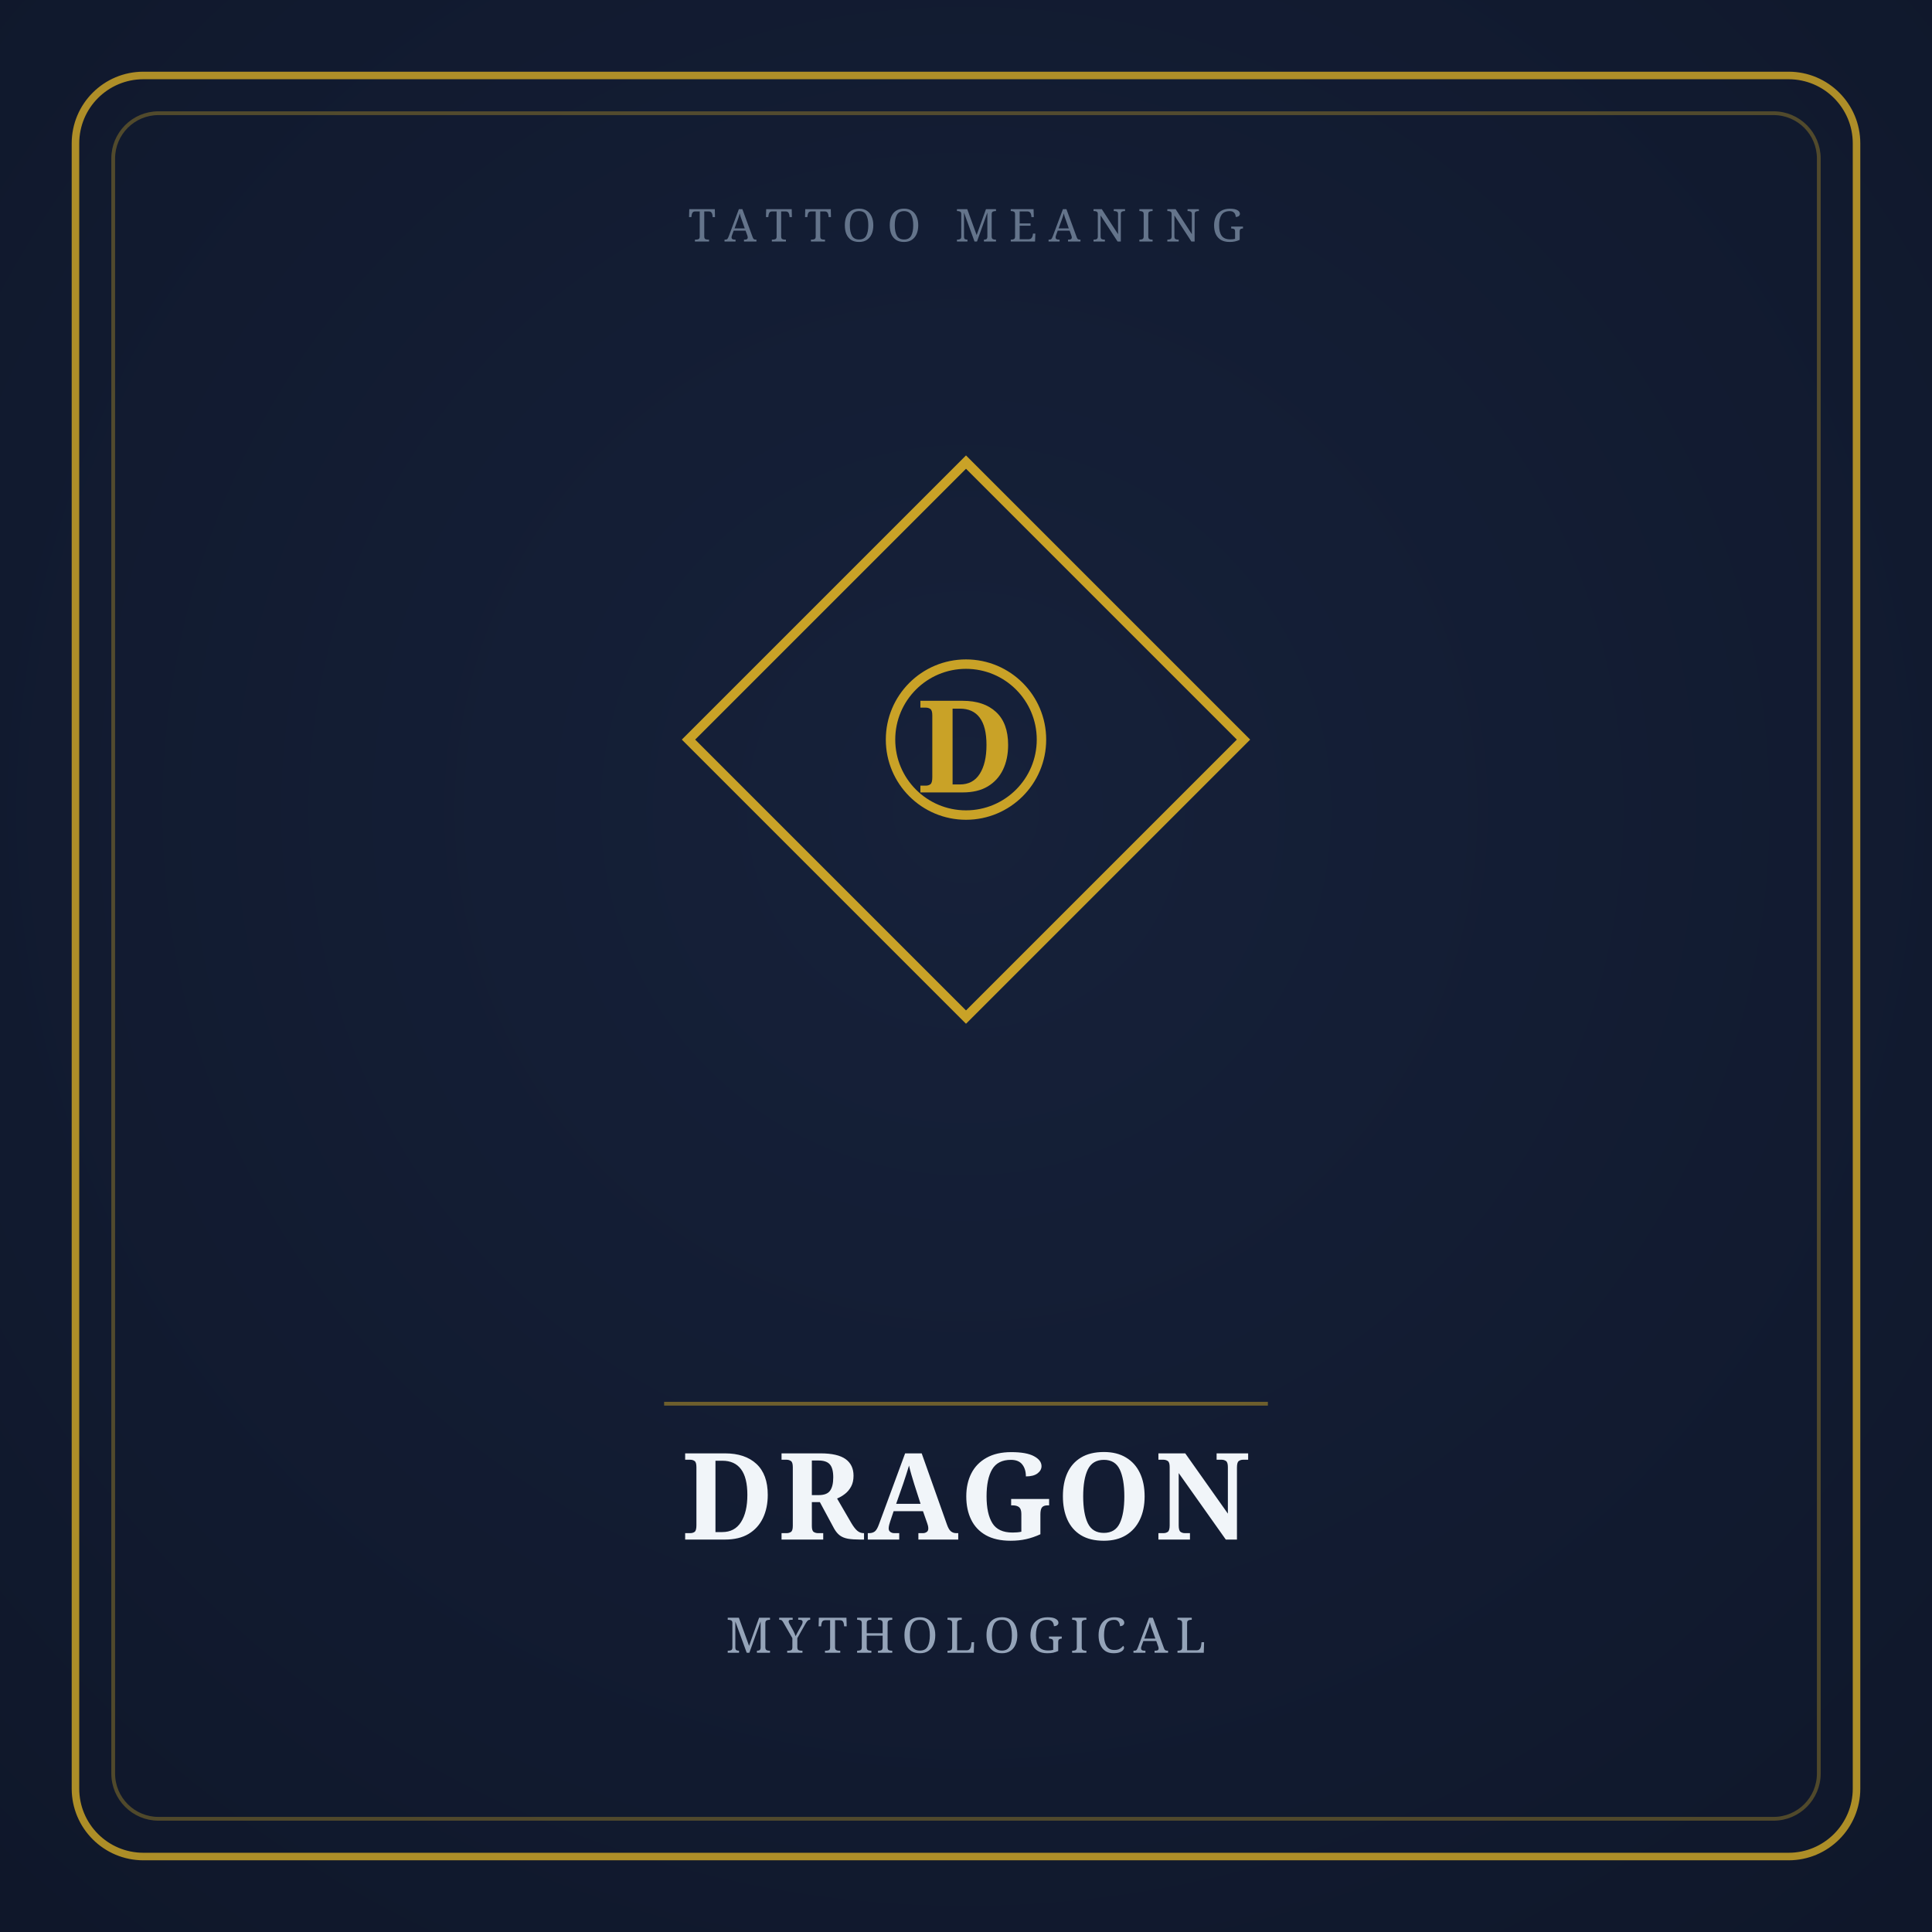
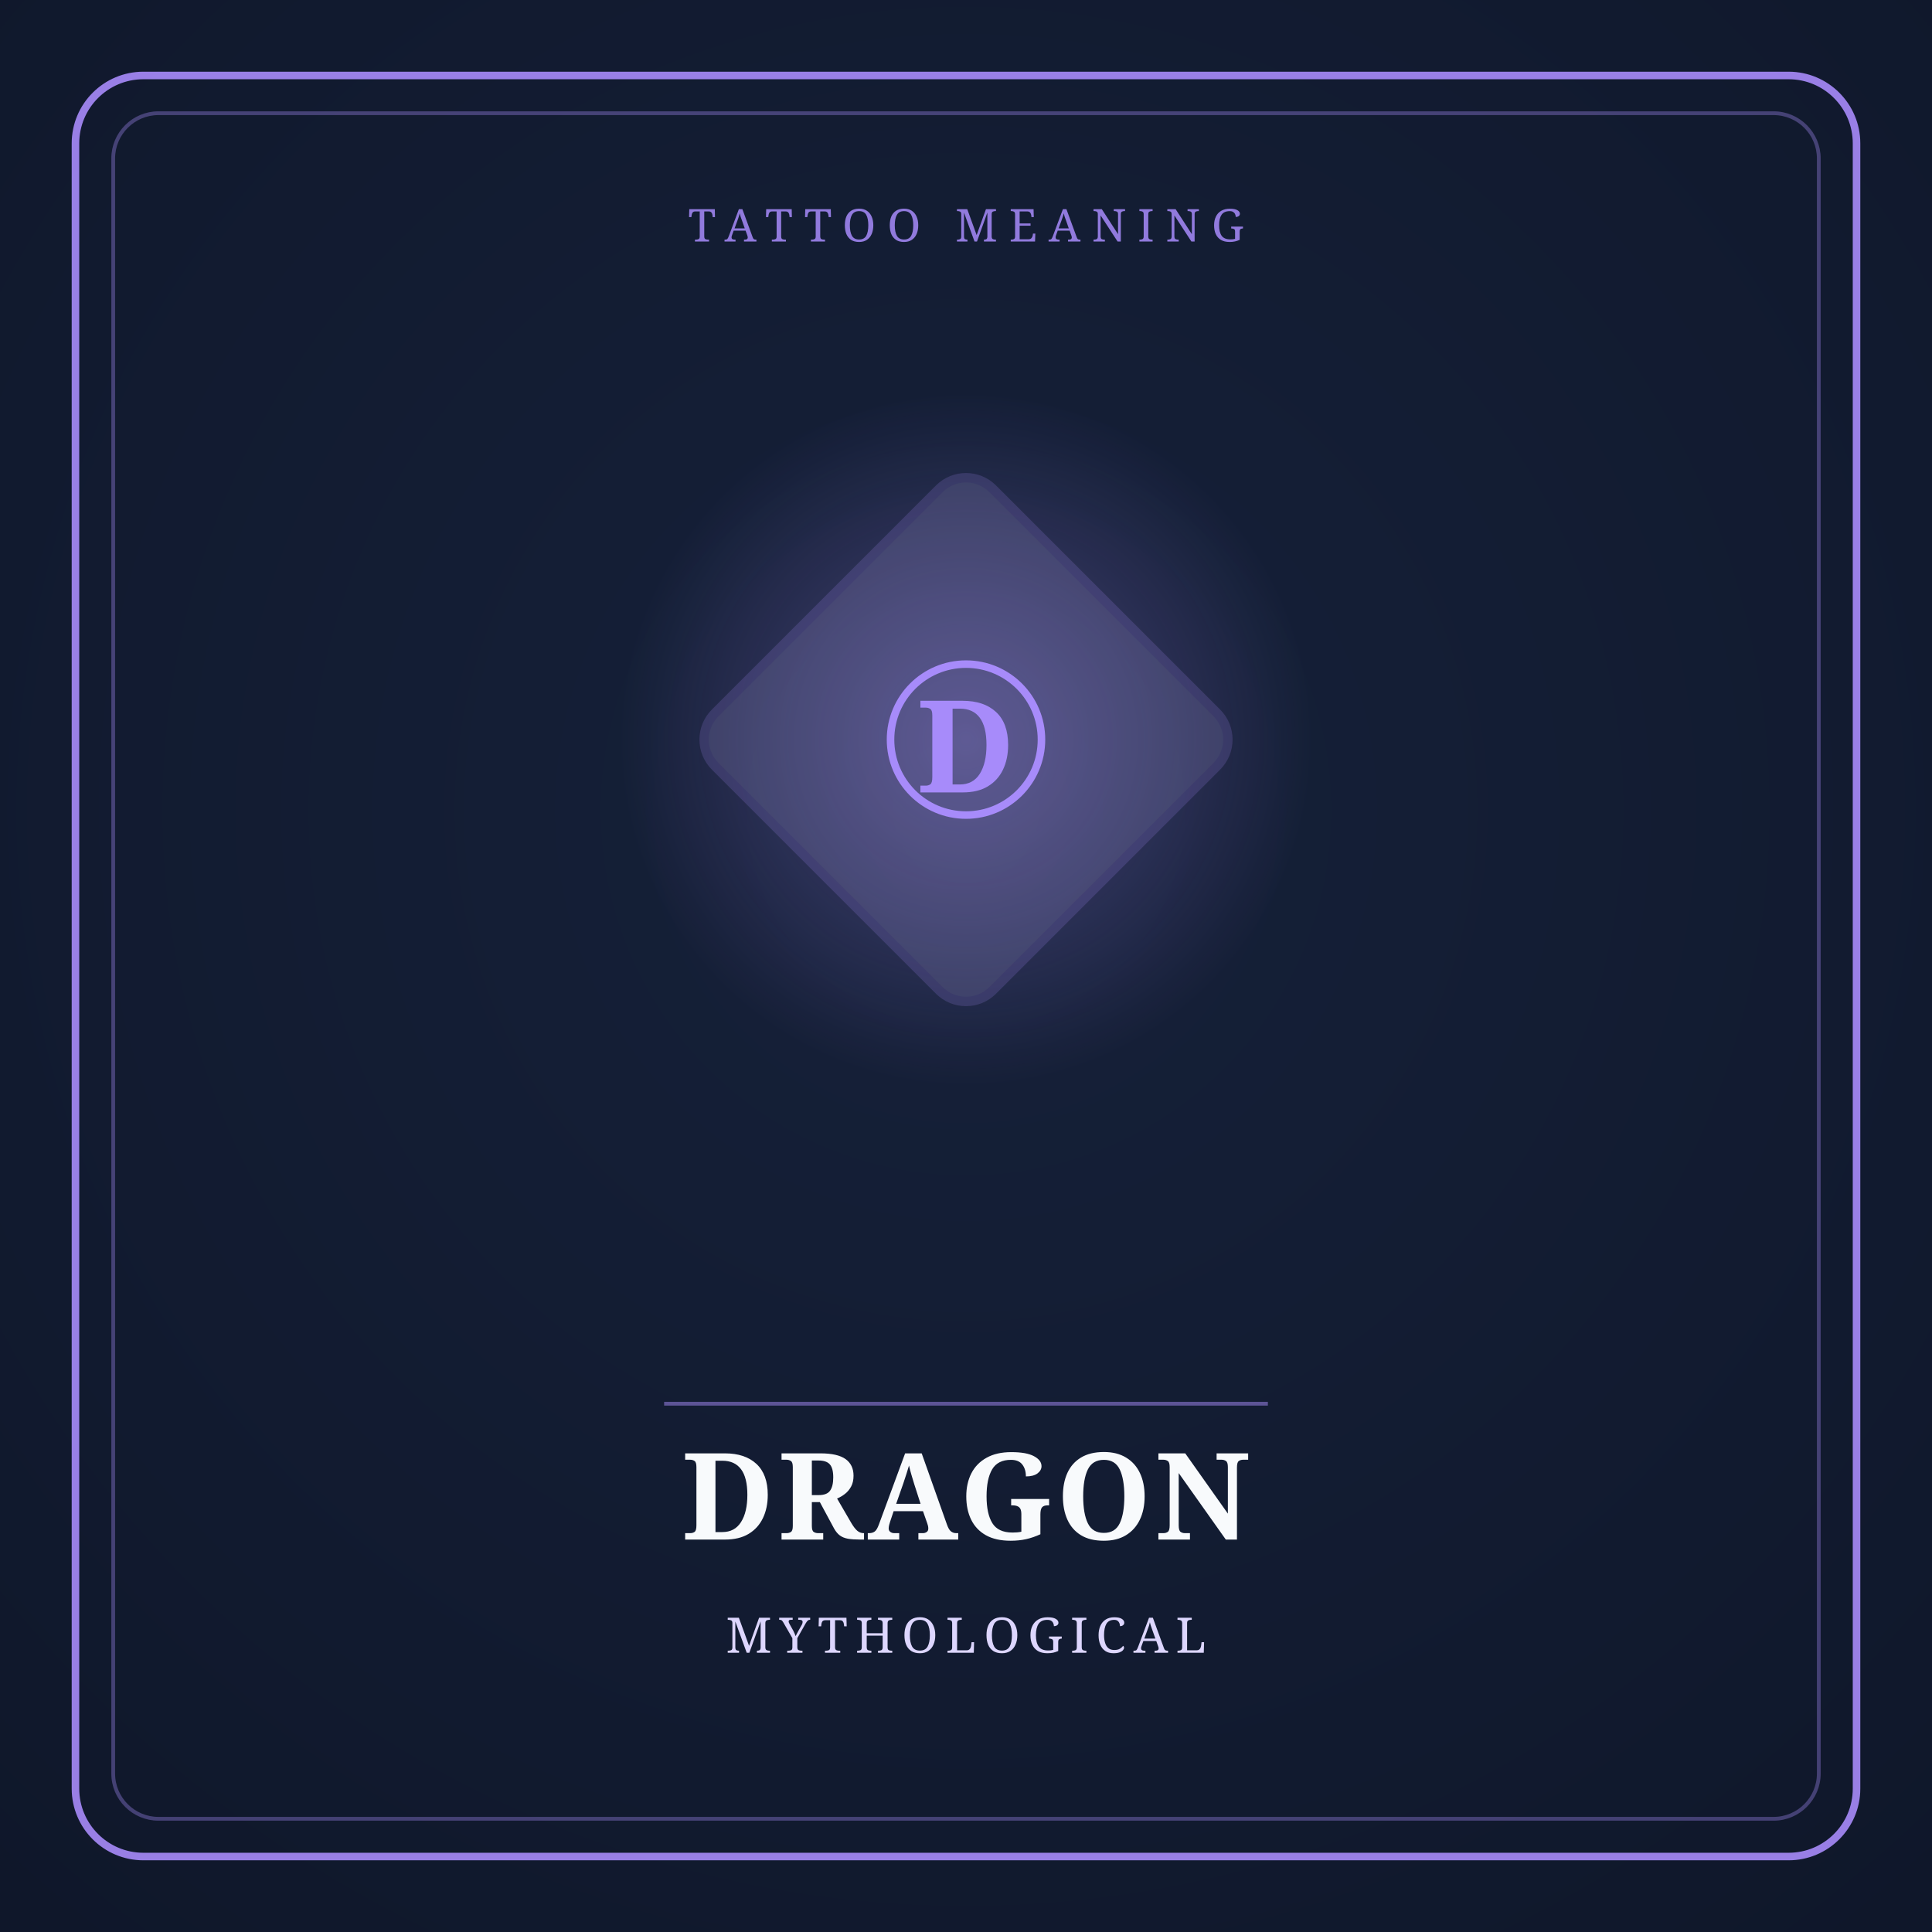
- <svg xmlns="http://www.w3.org/2000/svg" viewBox="0 0 512 512" width="512" height="512" role="img" aria-label="Dragon tattoo design line art">
+ <svg xmlns="http://www.w3.org/2000/svg" viewBox="0 0 512 512" width="512" height="512" role="img" aria-label="Dragon tattoo design">
  <defs>
    <radialGradient id="bg" cx="50%" cy="42%" r="75%">
      <stop offset="0%" stop-color="#16213a" />
      <stop offset="100%" stop-color="#0f172a" />
    </radialGradient>
+     <radialGradient id="glow" cx="50%" cy="50%" r="50%">
+       <stop offset="0%" stop-color="#a78bfa" stop-opacity="0.35" />
+       <stop offset="100%" stop-color="#a78bfa" stop-opacity="0" />
+     </radialGradient>
+     <radialGradient id="sun" cx="50%" cy="50%" r="50%">
+       <stop offset="0%" stop-color="#fde68a" />
+       <stop offset="100%" stop-color="#a78bfa" />
+     </radialGradient>
  </defs>
  <rect width="512" height="512" fill="url(#bg)" />
-   <rect x="20" y="20" width="472" height="472" rx="18" fill="none" stroke="#c9a227" stroke-width="2" opacity="0.85" />
-   <rect x="30" y="30" width="452" height="452" rx="12" fill="none" stroke="#c9a227" stroke-width="1" opacity="0.35" />
-   <text x="256" y="64" text-anchor="middle" font-family="Georgia, serif" font-size="12" letter-spacing="3" fill="#64748b">TATTOO MEANING</text>
-   <g stroke="#c9a227" stroke-width="2.5" fill="none">
-     <rect x="204" y="144" width="104" height="104" transform="rotate(45 256 196)" />
-     <circle cx="256" cy="196" r="20" />
+   <rect x="20" y="20" width="472" height="472" rx="18" fill="none" stroke="#a78bfa" stroke-width="2" opacity="0.9" />
+   <rect x="30" y="30" width="452" height="452" rx="12" fill="none" stroke="#a78bfa" stroke-width="1" opacity="0.35" />
+   <text x="256" y="64" text-anchor="middle" font-family="Georgia, serif" font-size="12" letter-spacing="3" fill="#a78bfa" opacity="0.85">TATTOO MEANING</text>
+   <g>
+     <circle cx="256" cy="196" r="92" fill="url(#glow)" />
+     <rect x="204" y="144" width="104" height="104" rx="10" transform="rotate(45 256 196)" fill="#c4b5fd" opacity="0.18" stroke="#a78bfa" stroke-width="2.5" />
+     <circle cx="256" cy="196" r="20" fill="none" stroke="#a78bfa" stroke-width="2" />
+     <text x="256" y="210" text-anchor="middle" font-family="Georgia, serif" font-size="34" font-weight="700" fill="#a78bfa">D</text>
  </g>
-   <text x="256" y="210" text-anchor="middle" font-family="Georgia, serif" font-size="34" font-weight="700" fill="#c9a227">D</text>
-   <line x1="176" y1="372" x2="336" y2="372" stroke="#c9a227" stroke-width="1" opacity="0.5" />
-   <text x="256" y="408" text-anchor="middle" font-family="Georgia, serif" font-size="32" font-weight="700" letter-spacing="1" fill="#f1f5f9">DRAGON</text>
-   <text x="256" y="438" text-anchor="middle" font-family="Georgia, serif" font-size="13" letter-spacing="2" fill="#94a3b8">MYTHOLOGICAL</text>
+   <line x1="176" y1="372" x2="336" y2="372" stroke="#a78bfa" stroke-width="1" opacity="0.5" />
+   <text x="256" y="408" text-anchor="middle" font-family="Georgia, serif" font-size="32" font-weight="700" letter-spacing="1" fill="#f8fafc">DRAGON</text>
+   <text x="256" y="438" text-anchor="middle" font-family="Georgia, serif" font-size="13" letter-spacing="2" fill="#ddd6fe">MYTHOLOGICAL</text>
</svg>
